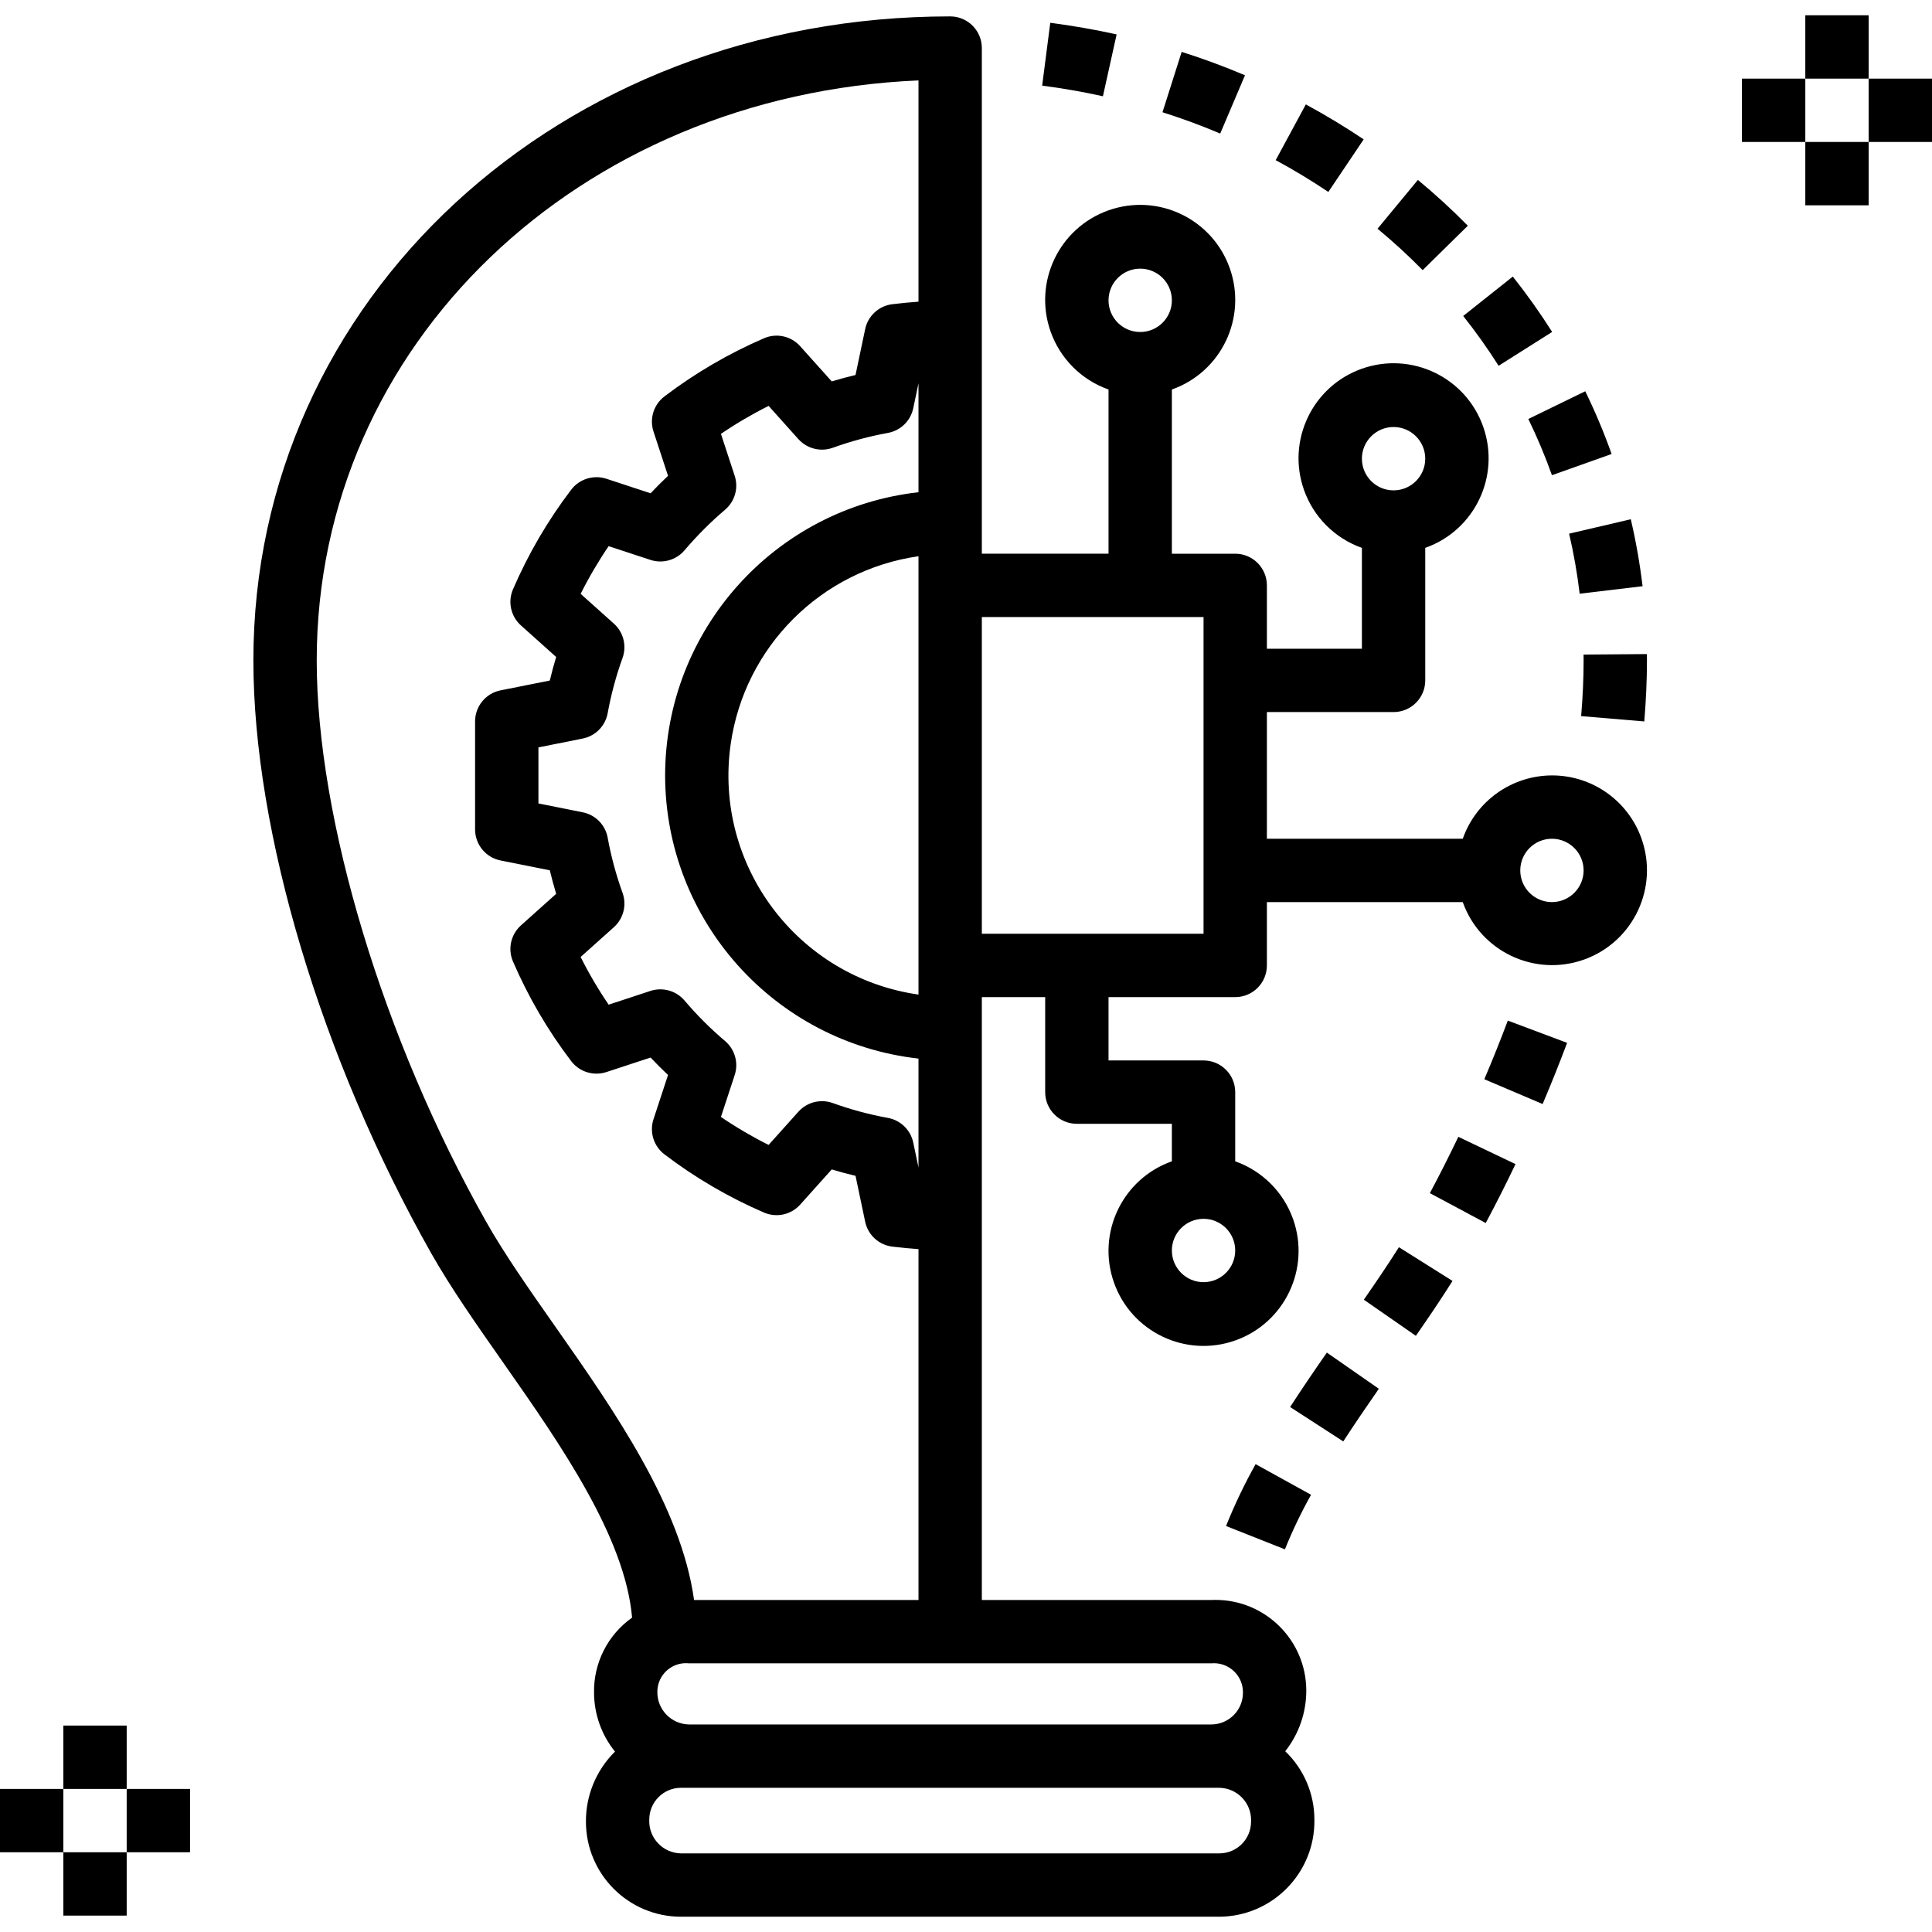
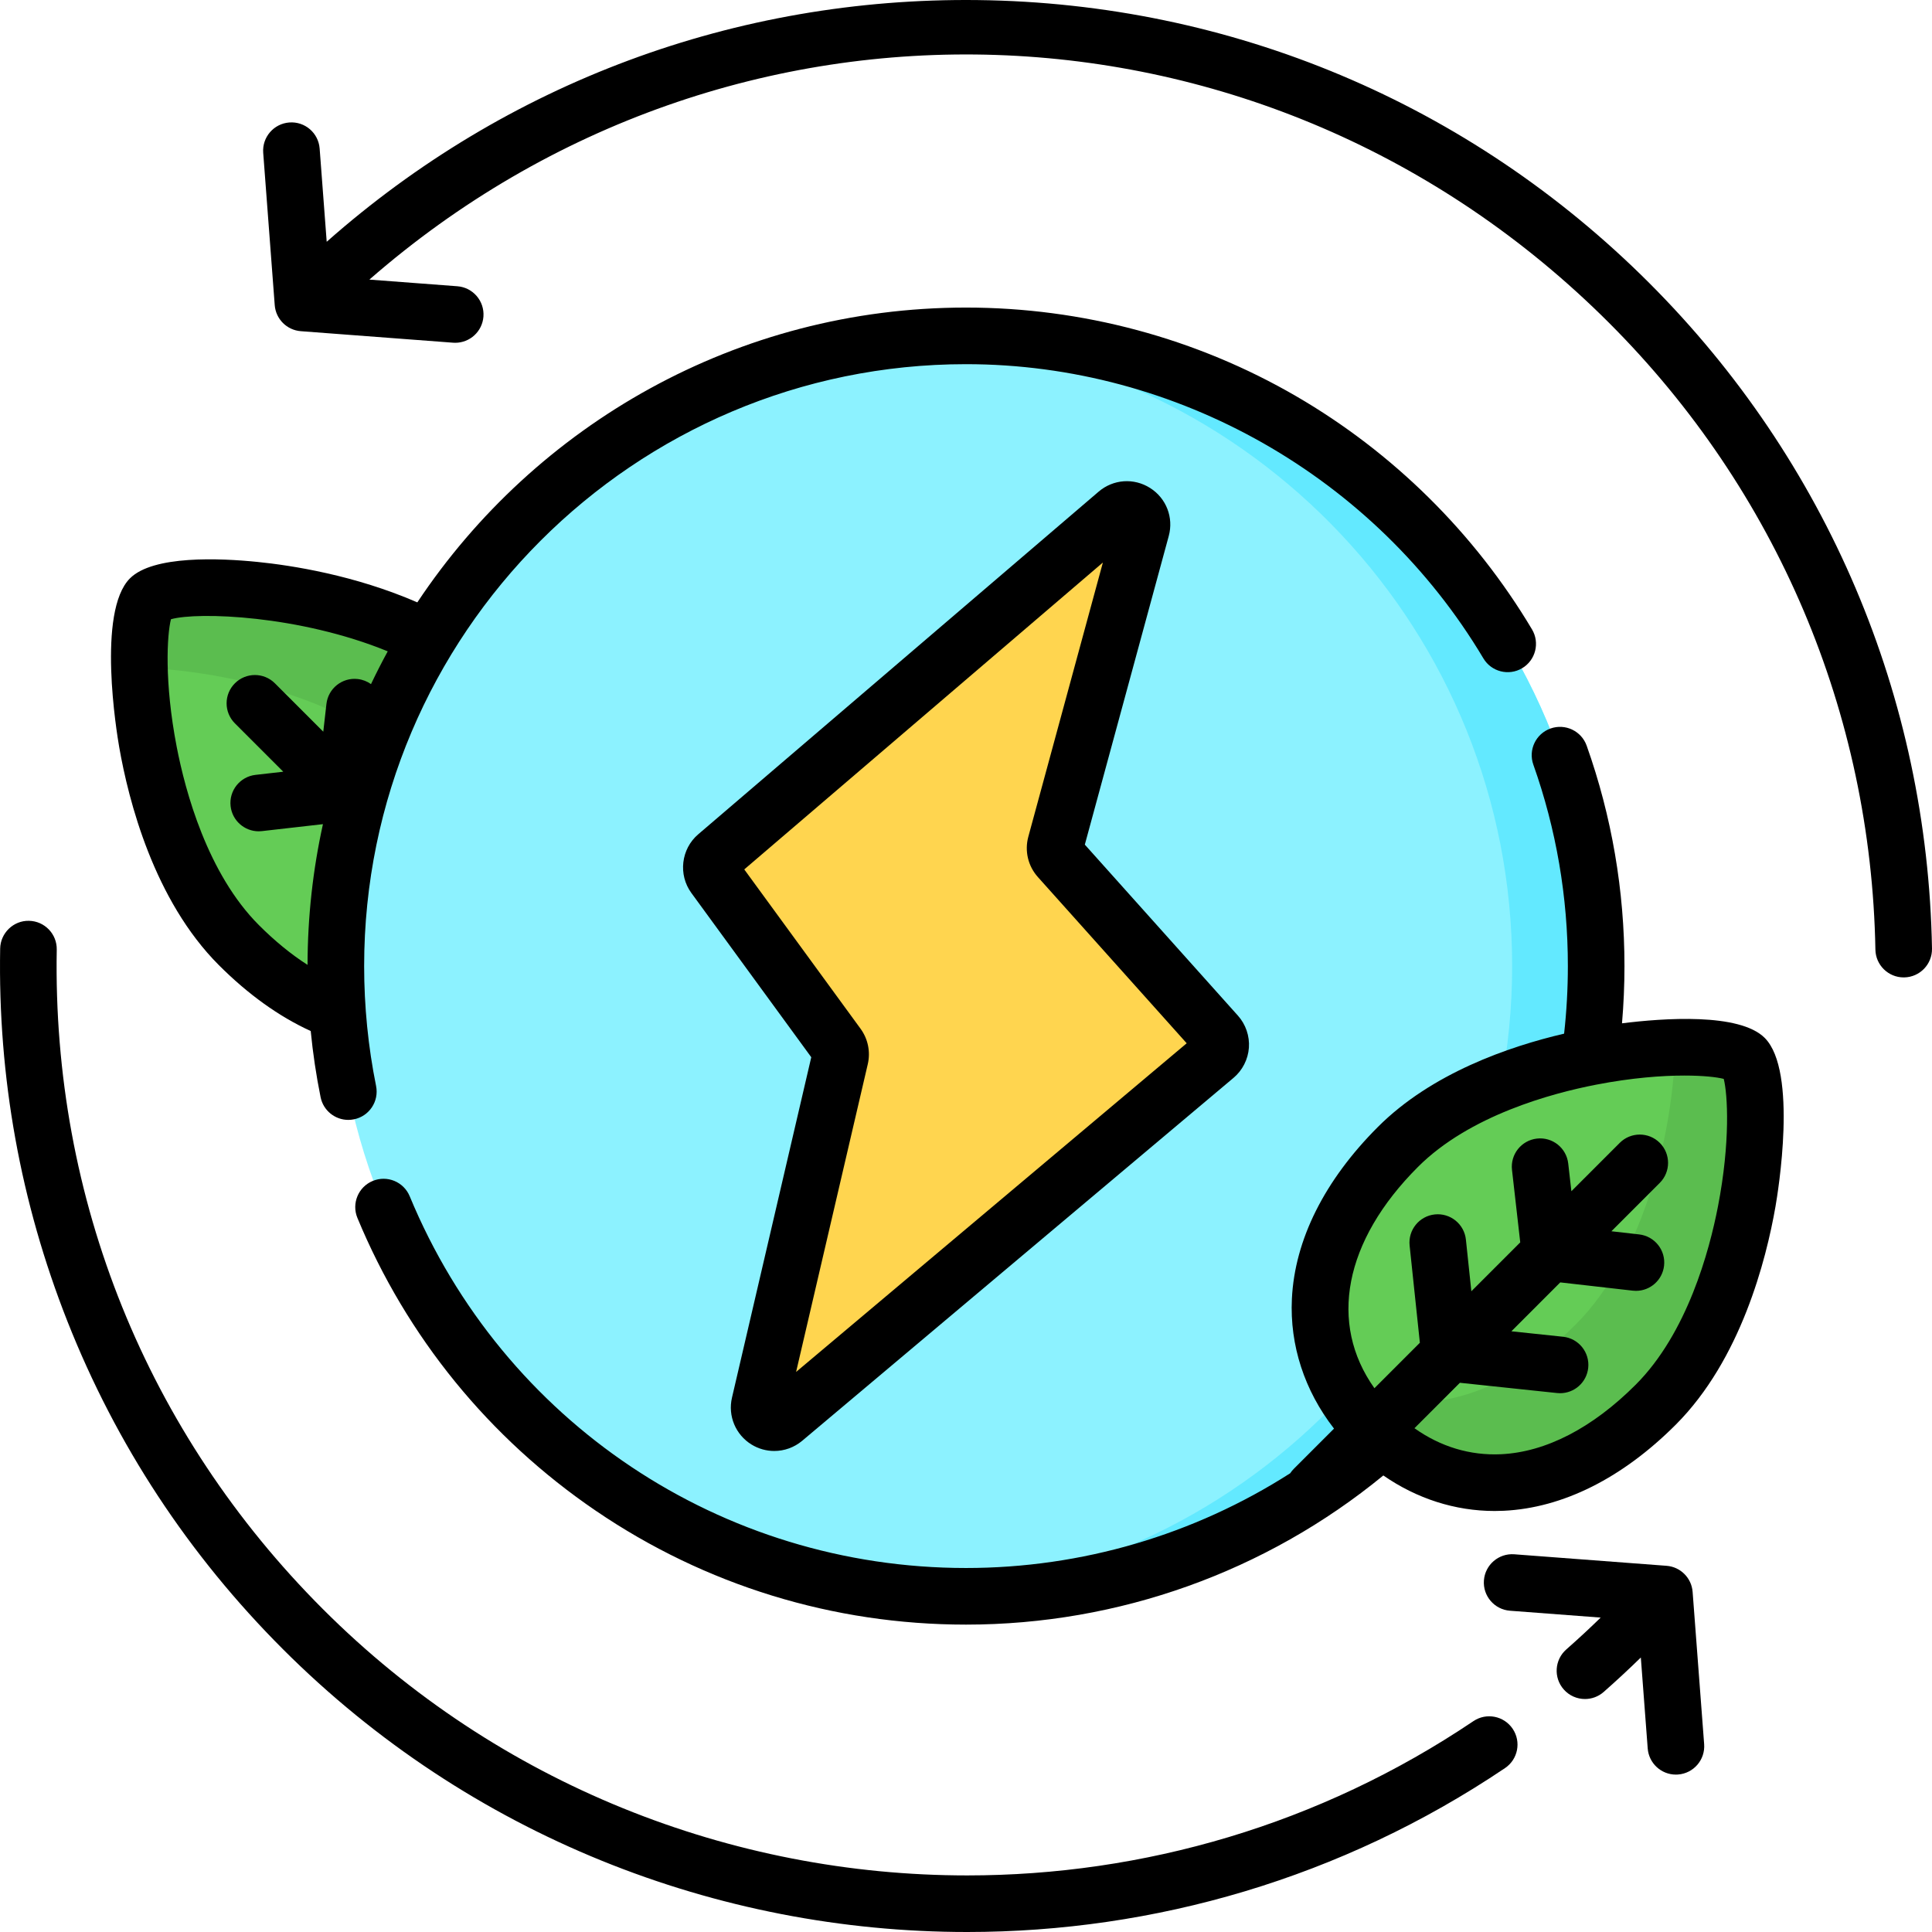
- <svg xmlns="http://www.w3.org/2000/svg" version="1.1" id="Capa_1" x="0px" y="0px" viewBox="0 0 488 488" style="enable-background:new 0 0 488 488;" xml:space="preserve">
+ <svg xmlns="http://www.w3.org/2000/svg" id="Layer_1" enable-background="new 0 0 512 512" height="512" viewBox="0 0 512 512" width="512">
  <g>
    <g>
-       <path d="M414.61,211.775c-3.406-9.558-12.463-15.933-22.61-15.915c-10.137,0.031-19.158,6.438-22.526,16H320v-32h32    c4.417,0.001,7.999-3.579,8-7.996c0-0.001,0-0.003,0-0.004v-33.474c12.497-4.418,19.047-18.13,14.629-30.628    c-4.418-12.497-18.13-19.047-30.628-14.629s-19.047,18.13-14.629,30.628c2.416,6.835,7.793,12.212,14.628,14.629v25.475h-24v-16    c0.001-4.417-3.579-7.999-7.996-8c-0.001,0-0.003,0-0.004,0h-16V98.385c12.497-4.418,19.047-18.13,14.629-30.628    c-4.418-12.497-18.13-19.047-30.628-14.629c-12.497,4.418-19.047,18.13-14.629,30.628c2.416,6.835,7.793,12.212,14.628,14.629    v41.475h-32V12.141c0.001-4.417-3.579-7.999-7.996-8c-0.001,0-0.003,0-0.004,0c-98.691,0-176,71.453-176,162.664    c0,43.328,17.199,100.695,44.891,149.703c4.973,8.797,11.461,18.047,18.328,27.844c14.521,20.699,30.681,43.976,32.438,64.238    c-6.15,4.347-9.749,11.458-9.61,18.988c0.023,5.409,1.891,10.649,5.295,14.853c-4.735,4.672-7.383,11.058-7.342,17.71    c0.014,13.249,10.751,23.986,24,24h136c13.339-0.083,24.086-10.963,24.003-24.302c-0.001-0.087-0.002-0.174-0.003-0.261    c-0.005-6.507-2.664-12.73-7.363-17.232c3.448-4.366,5.321-9.768,5.316-15.331c-0.024-12.671-10.315-22.923-22.986-22.899    c-0.338,0.001-0.676,0.009-1.014,0.024H248V251.859h16v24c-0.001,4.417,3.579,7.999,7.996,8c0.001,0,0.003,0,0.004,0h24v9.474    c-12.497,4.418-19.046,18.131-14.627,30.627s18.131,19.046,30.627,14.627c12.497-4.418,19.046-18.131,14.627-30.627    c-2.416-6.835-7.793-12.211-14.627-14.627v-17.474c0.001-4.417-3.579-7.999-7.996-8c-0.001,0-0.003,0-0.004,0h-24v-16h32    c4.417,0.001,7.999-3.579,8-7.996c0-0.001,0-0.003,0-0.004v-16h49.475c4.442,12.464,18.146,18.967,30.61,14.525    C412.548,237.943,419.051,224.239,414.61,211.775z M352,107.859c4.418,0,8,3.582,8,8s-3.582,8-8,8s-8-3.582-8-8    C344.004,111.443,347.584,107.864,352,107.859z M140.32,335.164c-6.641-9.469-12.91-18.406-17.5-26.531    C96.809,262.594,80,206.922,80,166.805c0-79.781,66.137-142.797,152-146.492v55.888c-2.124,0.159-4.291,0.352-6.609,0.636    c-3.396,0.413-6.153,2.941-6.859,6.289l-2.438,11.594c-2.008,0.477-4.01,1.016-6.008,1.617l-7.973-8.891    c-2.284-2.555-5.942-3.369-9.094-2.023c-8.954,3.861-17.405,8.796-25.168,14.695c-2.733,2.06-3.852,5.631-2.785,8.883    l3.672,11.188c-1.512,1.422-2.984,2.898-4.41,4.406l-11.176-3.672c-3.251-1.053-6.813,0.062-8.883,2.781    c-5.907,7.765-10.846,16.22-14.707,25.18c-1.344,3.152-0.53,6.809,2.023,9.094l8.895,7.969c-0.598,1.977-1.133,3.958-1.605,5.945    l-12.441,2.484c-3.74,0.746-6.433,4.03-6.433,7.844V209.5c0,3.814,2.693,7.098,6.434,7.844l12.441,2.484    c0.473,1.984,1.008,3.966,1.605,5.945l-8.898,7.969c-2.55,2.287-3.363,5.942-2.023,9.094c3.862,8.959,8.8,17.415,14.707,25.18    c2.068,2.722,5.632,3.837,8.883,2.781l11.176-3.672c1.43,1.508,2.898,2.984,4.41,4.406l-3.672,11.172    c-1.066,3.251,0.051,6.82,2.781,8.883c7.763,5.908,16.218,10.848,25.176,14.711c3.152,1.338,6.806,0.525,9.094-2.023l7.973-8.891    c1.996,0.602,3.999,1.141,6.008,1.617l2.434,11.586c0.703,3.351,3.461,5.883,6.859,6.297c2.321,0.284,4.489,0.477,6.613,0.636    v88.622h-56.69C172.041,380.564,155.341,356.581,140.32,335.164z M168,195.859c0.051,36.644,27.587,67.419,64,71.528v27.511    l-1.324-6.297c-0.668-3.189-3.203-5.655-6.41-6.234c-4.742-0.863-9.404-2.12-13.937-3.758c-0.869-0.309-1.785-0.467-2.707-0.469    c-2.274,0-4.441,0.969-5.957,2.664l-7.523,8.391c-4.169-2.083-8.192-4.446-12.043-7.07l3.473-10.57    c1.017-3.098,0.054-6.502-2.434-8.609c-3.689-3.123-7.114-6.546-10.238-10.234c-2.113-2.471-5.506-3.427-8.598-2.422    l-10.566,3.477c-2.626-3.852-4.989-7.877-7.074-12.047l8.398-7.523c2.422-2.175,3.288-5.599,2.191-8.664    c-1.636-4.534-2.893-9.196-3.758-13.937c-0.584-3.233-3.086-5.78-6.309-6.422L136,202.938v-14.156l11.184-2.234    c3.222-0.641,5.725-3.189,6.309-6.422c0.865-4.744,2.122-9.409,3.757-13.946c1.099-3.066,0.231-6.491-2.195-8.664L146.664,150    c2.087-4.168,4.449-8.193,7.07-12.047l10.57,3.477c3.092,1.004,6.484,0.049,8.598-2.422c3.132-3.691,6.559-7.121,10.246-10.258    c2.478-2.103,3.436-5.498,2.422-8.586l-3.469-10.57c3.851-2.623,7.873-4.985,12.039-7.07l7.523,8.391    c2.176,2.42,5.598,3.287,8.664,2.195c4.533-1.639,9.195-2.896,13.937-3.758c3.206-0.576,5.741-3.039,6.41-6.227L232,96.828v27.503    C195.587,128.441,168.051,159.215,168,195.859z M232,140.498V251.22c-30.575-4.377-51.813-32.712-47.436-63.287    C188.085,163.341,207.407,144.019,232,140.498z M316,460.141c-0.004,4.416-3.584,7.996-8,8H172    c-4.499-0.076-8.085-3.785-8.009-8.284c0.002-0.093,0.005-0.186,0.009-0.279c0.004-4.416,3.584-7.996,8-8h136    c4.499,0.076,8.085,3.785,8.009,8.284C316.008,459.955,316.005,460.048,316,460.141z M305.953,420.141    c4.03-0.372,7.599,2.595,7.97,6.625c0.025,0.27,0.035,0.541,0.03,0.812c-0.004,4.416-3.584,7.996-8,8H174.047    c-4.499-0.076-8.085-3.784-8.009-8.284c0.002-0.093,0.005-0.186,0.009-0.279c0.171-3.988,3.543-7.082,7.531-6.91    c0.157,0.007,0.313,0.019,0.469,0.035H305.953z M304,307.859c4.418,0,8,3.582,8,8s-3.582,8-8,8s-8-3.582-8-8    C296.004,311.443,299.584,307.864,304,307.859z M288,67.859c4.418,0,8,3.582,8,8s-3.582,8-8,8s-8-3.582-8-8    C280.004,71.443,283.584,67.864,288,67.859z M304,235.859h-56v-80h56V235.859z M392,227.859c-4.418,0-8-3.582-8-8s3.582-8,8-8    s8,3.582,8,8C399.996,224.276,396.416,227.855,392,227.859z" />
+       <path d="m131.634 182.147c27.217 27.217 25.529 56.112 6.665 74.976-18.863 18.863-47.758 20.552-74.976-6.665s-29.868-85.616-23.587-91.897 64.68-3.632 91.898 23.586z" fill="#64cc56" />
+       <path d="m39.737 158.56c-1.949 1.949-3.037 8.918-2.799 18.414 21.108.529 54.711 7.613 73.483 26.386 21.873 21.873 25.066 44.825 15.69 62.787 4.389-2.291 8.484-5.321 12.188-9.025 18.863-18.863 20.552-47.758-6.665-74.976s-85.616-29.867-91.897-23.586z" fill="#5bbd4f" />
+     </g>
+     <circle cx="256" cy="256" fill="#8cf2ff" r="167" />
+     <path d="m256 89c-3.742 0-7.452.136-11.133.378 87.039 5.731 155.866 78.133 155.866 166.622s-68.828 160.891-155.867 166.622c3.682.242 7.392.378 11.134.378 92.232 0 167-74.768 167-167s-74.768-167-167-167z" fill="#63e9ff" />
+     <g>
+       <path d="m438.78 372.23c-27.217 27.217-56.112 25.529-74.976 6.665-18.863-18.863-20.552-47.758 6.665-74.976 27.217-27.217 85.616-29.868 91.897-23.587 6.282 6.282 3.631 64.681-23.586 91.898z" fill="#64cc56" />
+       <path d="m462.366 280.333c-1.949-1.949-8.918-3.037-18.414-2.799-.529 21.108-7.613 54.711-26.386 73.483-21.873 21.873-44.825 25.066-62.787 15.69 2.291 4.389 5.321 8.484 9.025 12.188 18.863 18.863 47.758 20.552 74.976-6.665s29.868-85.616 23.586-91.897z" fill="#5bbd4f" />
+     </g>
+     <path d="m296.025 135.98-106.124 90.807c-1.589 1.36-1.864 3.714-.631 5.403l32.727 44.83c.687.941.93 2.134.666 3.269l-21.378 91.782c-.873 3.75 3.532 6.451 6.478 3.972l114.311-96.172c1.729-1.455 1.913-4.051.405-5.735l-41.844-46.734c-.905-1.011-1.237-2.412-.881-3.722l22.738-83.609c1.035-3.802-3.472-6.654-6.467-4.091z" fill="#ffd54f" />
+     <g>
+       <path d="m58.018 255.787c7.747 7.748 15.91 13.601 24.325 17.449.578 5.9 1.452 11.758 2.618 17.532.719 3.559 3.848 6.016 7.344 6.016.492 0 .992-.049 1.494-.15 4.06-.821 6.686-4.778 5.866-8.838-2.099-10.386-3.163-21.076-3.163-31.772 0-87.957 71.551-159.515 159.5-159.515 55.909 0 108.446 29.874 137.109 77.964 2.121 3.558 6.723 4.723 10.283 2.602 3.558-2.121 4.723-6.725 2.602-10.284-15.206-25.511-36.814-46.877-62.491-61.787-26.469-15.372-56.726-23.496-87.503-23.496-60.618 0-114.115 31.072-145.405 78.126-16.583-7.215-33.296-9.801-42.36-10.718-9.986-1.01-27.655-1.786-33.797 4.355-8.816 8.816-3.49 41.048-2.854 44.695 2.475 14.195 9.203 40.585 26.432 57.821zm-12.711-91.685c7.118-2.009 34.096-1.065 57.448 8.509-1.557 2.849-3.036 5.746-4.436 8.687-1.003-.718-2.198-1.198-3.51-1.348-4.107-.473-7.832 2.488-8.3 6.604l-.837 7.351-12.818-12.82c-2.928-2.929-7.677-2.929-10.606 0s-2.929 7.678 0 10.607l12.819 12.82-7.351.837c-4.116.469-7.072 4.185-6.603 8.301.436 3.828 3.68 6.652 7.442 6.652.283 0 .57-.016.858-.049l16.17-1.842c-2.65 12.018-4.057 24.497-4.08 37.295-4.36-2.798-8.665-6.315-12.877-10.527-13.659-13.665-19.521-35.482-21.8-47.27-3.323-17.183-2.562-29.776-1.519-33.807z" />
+       <path d="m429.848 271.189c.434-5.039.652-10.111.652-15.166 0-20.038-3.369-39.689-10.014-58.405-1.386-3.904-5.673-5.943-9.577-4.559-3.904 1.386-5.944 5.674-4.559 9.578 6.071 17.101 9.15 35.063 9.15 53.386 0 5.978-.334 11.98-.995 17.906-14.691 3.432-35.128 10.501-49.339 24.714-14.167 14.168-22.052 29.926-22.801 45.569-.59 12.316 3.338 24.291 11.163 34.386l-10.641 10.642c-.37.37-.693.769-.97 1.19-25.493 16.312-55.26 25.107-85.917 25.107-64.77 0-122.637-38.67-147.424-98.517-1.585-3.827-5.972-5.644-9.799-4.059s-5.644 5.973-4.059 9.8c13.051 31.511 34.9 58.348 63.185 77.61 28.981 19.736 62.903 30.168 98.097 30.168 40.444 0 79.473-13.993 110.598-39.526 8.872 6.148 19.025 9.415 29.501 9.415.804 0 1.611-.019 2.418-.058 15.642-.75 31.398-8.635 45.565-22.803 17.232-17.233 23.962-43.622 26.44-57.818.636-3.646 5.964-35.877-2.854-44.695-6.695-6.696-26.893-5.235-37.82-3.865zm25.435 48.503c-2.279 11.788-8.144 33.604-21.806 47.268-11.486 11.487-23.822 17.859-35.676 18.426-8.206.385-16.028-1.977-22.954-6.893l12.041-12.042 25.759 2.72c.268.028.533.042.797.042 3.788 0 7.042-2.862 7.449-6.714.435-4.12-2.552-7.812-6.671-8.247l-13.691-1.446 12.956-12.957 19.207 2.188c.289.033.574.049.858.049 3.762 0 7.007-2.825 7.442-6.652.469-4.116-2.487-7.832-6.603-8.301l-7.351-.837 12.818-12.82c2.929-2.929 2.929-7.678 0-10.607s-7.678-2.929-10.606 0l-12.818 12.82-.837-7.351c-.468-4.116-4.184-7.077-8.3-6.604-4.116.469-7.072 4.185-6.603 8.301l2.187 19.208-12.957 12.957-1.445-13.692c-.435-4.12-4.128-7.106-8.246-6.672-4.119.435-7.106 4.127-6.671 8.247l2.719 25.761-12.045 12.046c-12.188-17.138-8.104-38.997 11.536-58.64 13.663-13.664 35.476-19.529 47.264-21.808 9.366-1.812 17.367-2.409 23.362-2.409 4.975 0 8.568.412 10.411.883 1.039 4.064 1.789 16.637-1.526 33.776z" />
+       <path d="m199.171 382.822c1.858 1.14 3.942 1.701 6.016 1.701 2.646 0 5.276-.914 7.406-2.705l114.31-96.181c2.368-1.992 3.851-4.905 4.069-7.992s-.84-6.18-2.905-8.486l-40.577-45.322 22.239-81.782c1.334-4.903-.655-10.023-4.948-12.741-4.294-2.717-9.772-2.323-13.633.98l-106.124 90.815c-4.537 3.882-5.333 10.701-1.813 15.526l31.783 43.54-21.014 90.23c-1.124 4.832.961 9.822 5.191 12.417zm30.798-100.806c.76-3.263.063-6.687-1.913-9.393l-30.819-42.22 95.04-81.331-19.759 72.662c-1.027 3.778-.081 7.775 2.531 10.693l39.439 44.051-103.513 87.097z" />
+       <path d="m390.467 456.119c-40.774 27.463-87.568 40.889-134.152 40.887-62.278-.002-124.173-24.006-170.725-70.557-46.687-46.686-71.742-108.761-70.55-174.79.075-4.141-3.222-7.56-7.363-7.634-4.095-.097-7.559 3.221-7.634 7.364-.614 34.027 5.384 67.264 17.829 98.787 12.885 32.639 32.1 61.869 57.112 86.882 49.453 49.452 115.178 74.947 181.342 74.942 49.478-.003 99.21-14.267 142.519-43.438 3.436-2.314 4.345-6.975 2.031-10.411-2.313-3.437-6.974-4.347-10.409-2.032z" />
+       <path d="m511.999 251.39c-1.195-66.624-27.809-129.272-74.94-176.403-47.549-47.548-110.759-74.172-177.986-74.969-63.961-.75-124.864 21.924-172.494 64.056l-1.869-24.704c-.312-4.13-3.898-7.229-8.044-6.913-4.13.313-7.225 3.914-6.913 8.045l3.052 40.352c.279 3.696 3.217 6.634 6.913 6.913l40.353 3.052c.192.015.383.022.573.022 3.885 0 7.173-2.997 7.471-6.936.313-4.131-2.783-7.733-6.913-8.045l-23.312-1.763c95.56-83.421 237.896-79.167 328.562 11.498 44.37 44.369 69.425 103.344 70.549 166.063.074 4.097 3.417 7.366 7.496 7.366.046 0 .092 0 .137-.001 4.142-.074 7.439-3.492 7.365-7.633z" />
+       <path d="m448.562 421.866c-.279-3.696-3.217-6.634-6.913-6.913l-40.352-3.052c-4.125-.307-7.731 2.783-8.044 6.914s2.783 7.733 6.913 8.045l24.03 1.818c-2.972 2.896-6.03 5.729-9.119 8.447-3.109 2.737-3.412 7.476-.676 10.586 1.483 1.685 3.553 2.546 5.634 2.546 1.76 0 3.527-.616 4.952-1.869 3.338-2.938 6.642-6.001 9.849-9.132l1.823 24.096c.298 3.938 3.585 6.935 7.471 6.935.189 0 .381-.007.574-.022 4.13-.313 7.225-3.914 6.913-8.045z" />
    </g>
  </g>
-   <g>
-     <g>
-       <path d="M317.152,369.828c-2.821,5.044-5.317,10.263-7.472,15.625l14.875,5.891c1.906-4.73,4.112-9.333,6.605-13.781    L317.152,369.828z" />
-     </g>
-   </g>
-   <g>
-     <g>
-       <path d="M335.148,341.648c-3.144,4.516-6.281,9.109-9.281,13.75l13.43,8.688c2.906-4.484,5.941-8.922,8.984-13.297    L335.148,341.648z" />
-     </g>
-   </g>
-   <g>
-     <g>
-       <path d="M353.348,315.031c-2.699,4.281-5.707,8.711-8.859,13.258l13.141,9.125c3.301-4.75,6.441-9.383,9.258-13.867    L353.348,315.031z" />
-     </g>
-   </g>
-   <g>
-     <g>
-       <path d="M368.359,287.148c-2.293,4.797-4.69,9.539-7.191,14.227l14.109,7.547c2.617-4.898,5.124-9.859,7.52-14.883    L368.359,287.148z" />
-     </g>
-   </g>
-   <g>
-     <g>
-       <path d="M380.855,257.789c-1.859,4.945-3.84,9.898-5.934,14.812l14.727,6.266c2.18-5.133,4.241-10.284,6.184-15.453    L380.855,257.789z" />
-     </g>
-   </g>
-   <g>
-     <g>
-       <path d="M415.992,165.211l-16,0.125l0.008,1.469c0,4.461-0.207,9.203-0.621,14.078l15.945,1.344    c0.449-5.32,0.676-10.508,0.676-15.422L415.992,165.211z" />
-     </g>
-   </g>
-   <g>
-     <g>
-       <path d="M411.918,131.156l-15.578,3.641c1.169,5.001,2.058,10.064,2.664,15.164l15.891-1.891    C414.216,142.382,413.222,136.735,411.918,131.156z" />
-     </g>
-   </g>
-   <g>
-     <g>
-       <path d="M400.418,98.828l-14.383,7c2.249,4.621,4.242,9.363,5.969,14.203l15.07-5.359    C405.152,109.271,402.93,103.981,400.418,98.828z" />
-     </g>
-   </g>
-   <g>
-     <g>
-       <path d="M382.117,69.859l-12.531,9.953c3.202,4.032,6.188,8.23,8.945,12.578l13.523-8.547    C388.992,79.009,385.675,74.341,382.117,69.859z" />
-     </g>
-   </g>
-   <g>
-     <g>
-       <path d="M358.141,45.445l-10.195,12.328c3.977,3.29,7.783,6.782,11.402,10.461l11.406-11.219    C366.749,52.946,362.539,49.085,358.141,45.445z" />
-     </g>
-   </g>
-   <g>
-     <g>
-       <path d="M329.836,26.375l-7.609,14.078c4.57,2.469,9.043,5.172,13.293,8.031l8.93-13.281    C339.773,32.063,334.859,29.094,329.836,26.375z" />
-     </g>
-   </g>
-   <g>
-     <g>
-       <path d="M298.477,13.102l-4.844,15.25c4.984,1.578,9.887,3.391,14.578,5.383l6.258-14.719    C309.317,16.82,303.934,14.836,298.477,13.102z" />
-     </g>
-   </g>
-   <g>
-     <g>
-       <path d="M265.285,5.758l-2.047,15.875c5.16,0.664,10.324,1.563,15.348,2.68l3.461-15.625    C276.559,7.477,270.918,6.492,265.285,5.758z" />
-     </g>
-   </g>
-   <g>
-     <g>
-       <rect x="16" y="435.859" width="16" height="16" />
-     </g>
-   </g>
-   <g>
-     <g>
-       <rect x="16" y="467.859" width="16" height="16" />
-     </g>
-   </g>
-   <g>
-     <g>
-       <rect x="32" y="451.859" width="16" height="16" />
-     </g>
-   </g>
-   <g>
-     <g>
-       <rect y="451.859" width="16" height="16" />
-     </g>
-   </g>
-   <g>
-     <g>
-       <rect x="456" y="3.859" width="16" height="16" />
-     </g>
-   </g>
-   <g>
-     <g>
-       <rect x="456" y="35.859" width="16" height="16" />
-     </g>
-   </g>
-   <g>
-     <g>
-       <rect x="472" y="19.859" width="16" height="16" />
-     </g>
-   </g>
-   <g>
-     <g>
-       <rect x="440" y="19.859" width="16" height="16" />
-     </g>
-   </g>
-   <g>
- </g>
-   <g>
- </g>
-   <g>
- </g>
-   <g>
- </g>
-   <g>
- </g>
-   <g>
- </g>
-   <g>
- </g>
-   <g>
- </g>
-   <g>
- </g>
-   <g>
- </g>
-   <g>
- </g>
-   <g>
- </g>
-   <g>
- </g>
-   <g>
- </g>
-   <g>
- </g>
</svg>
